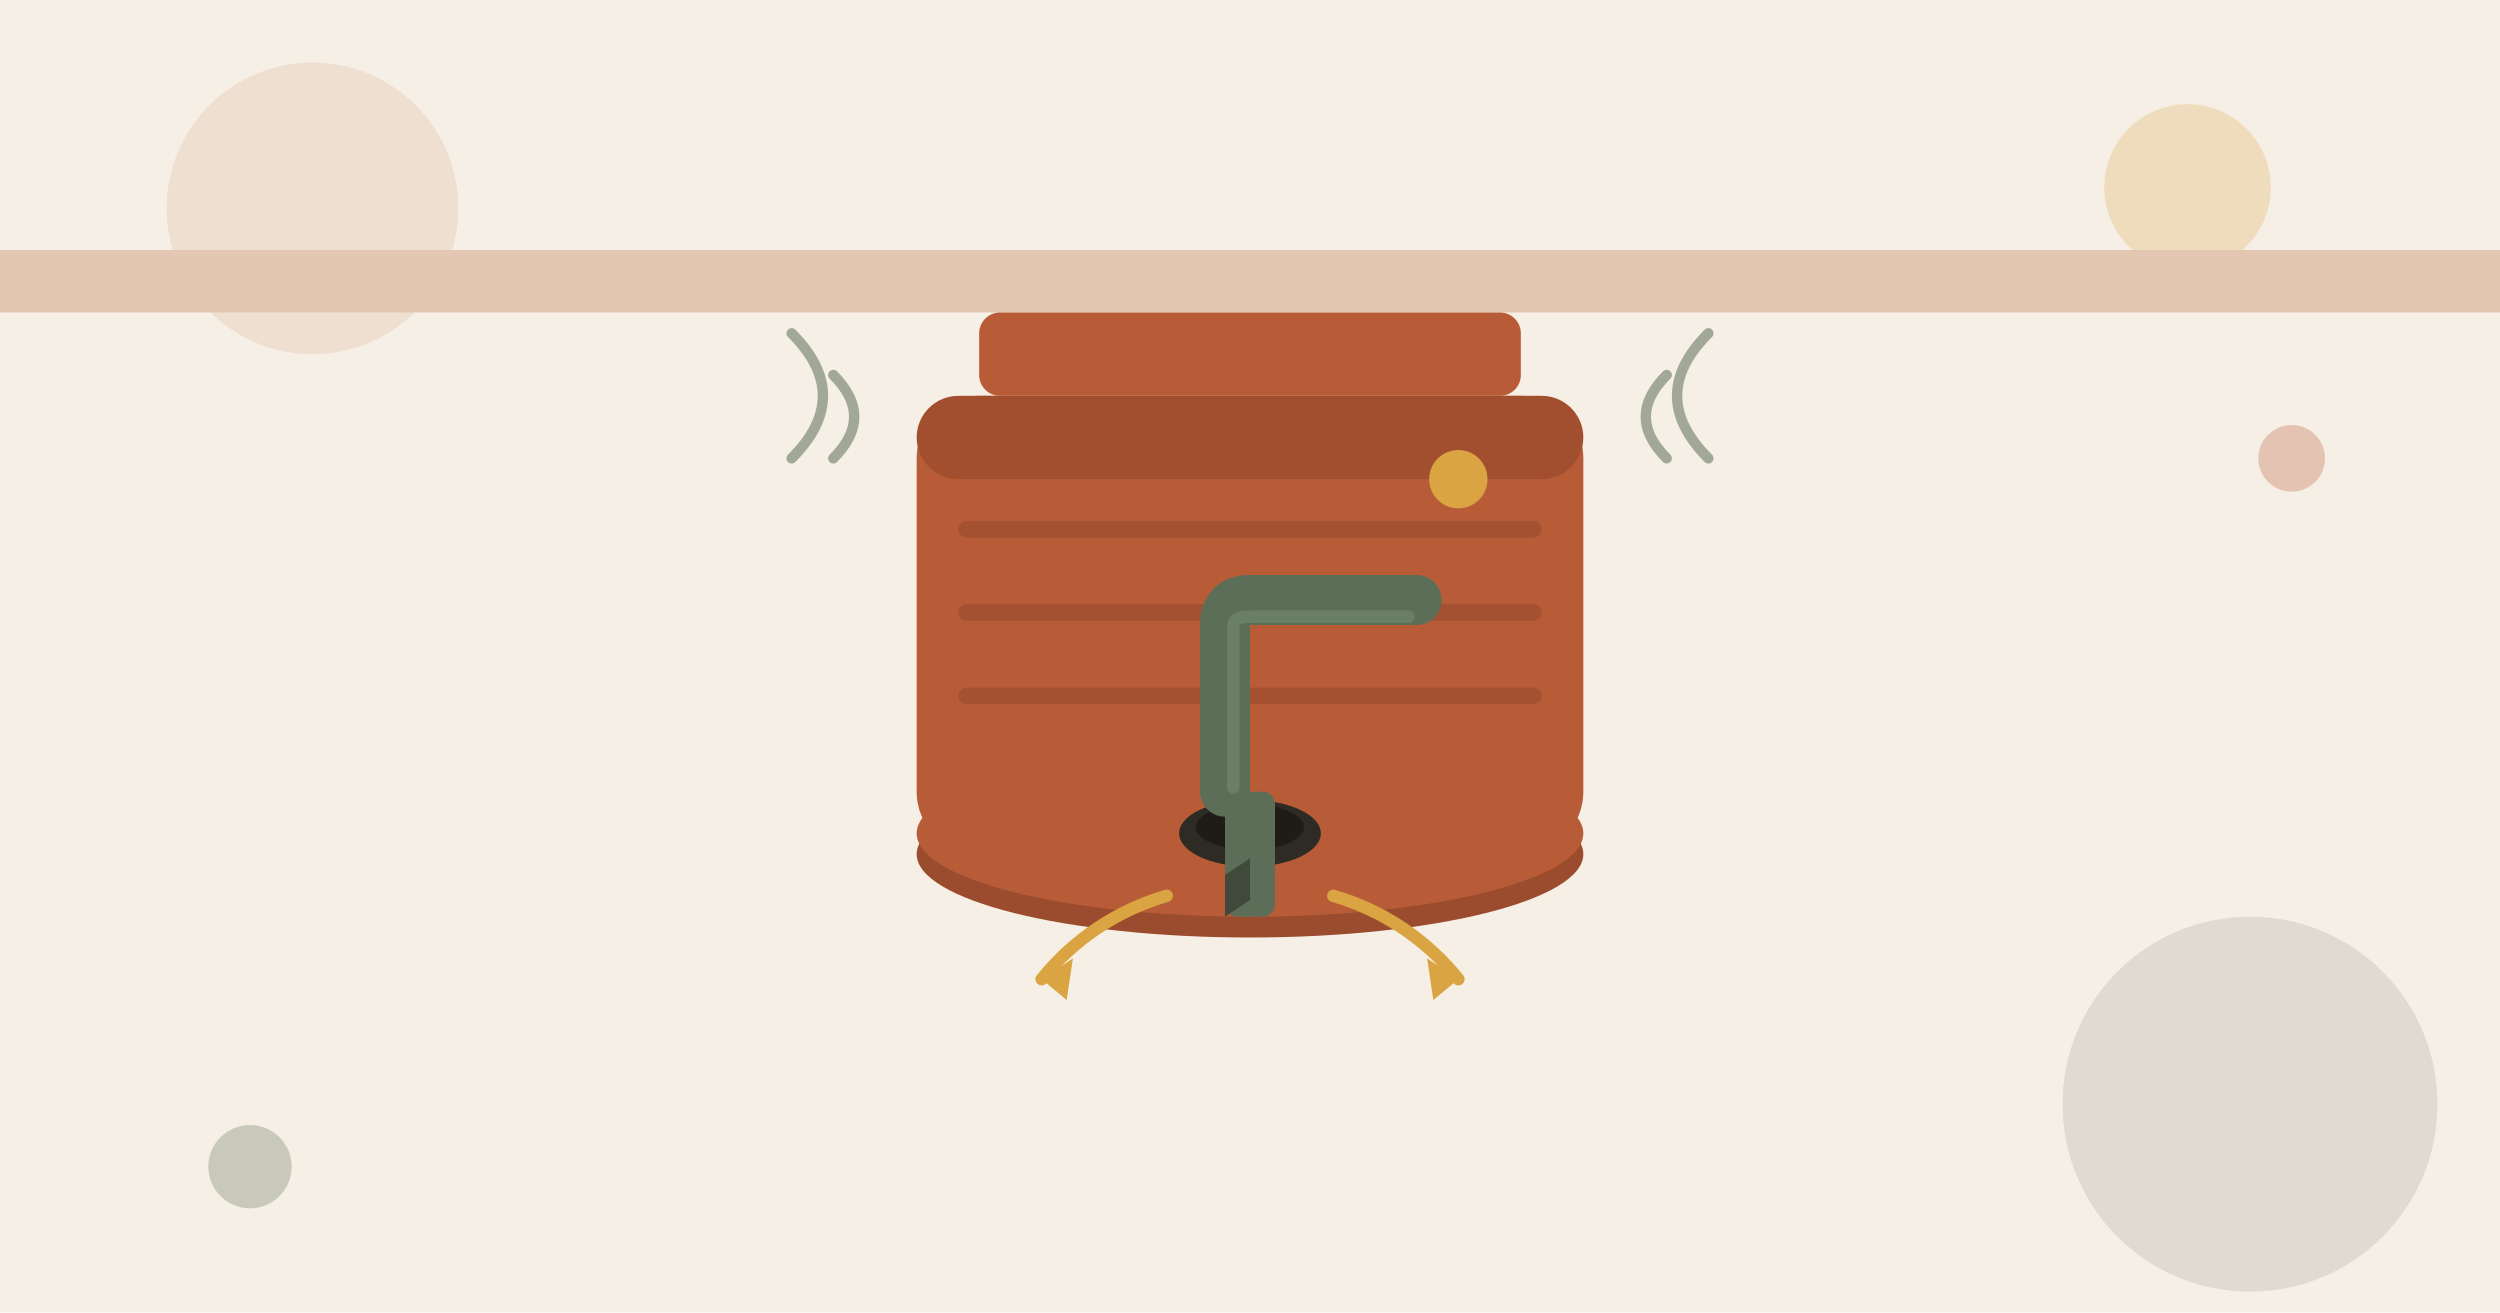
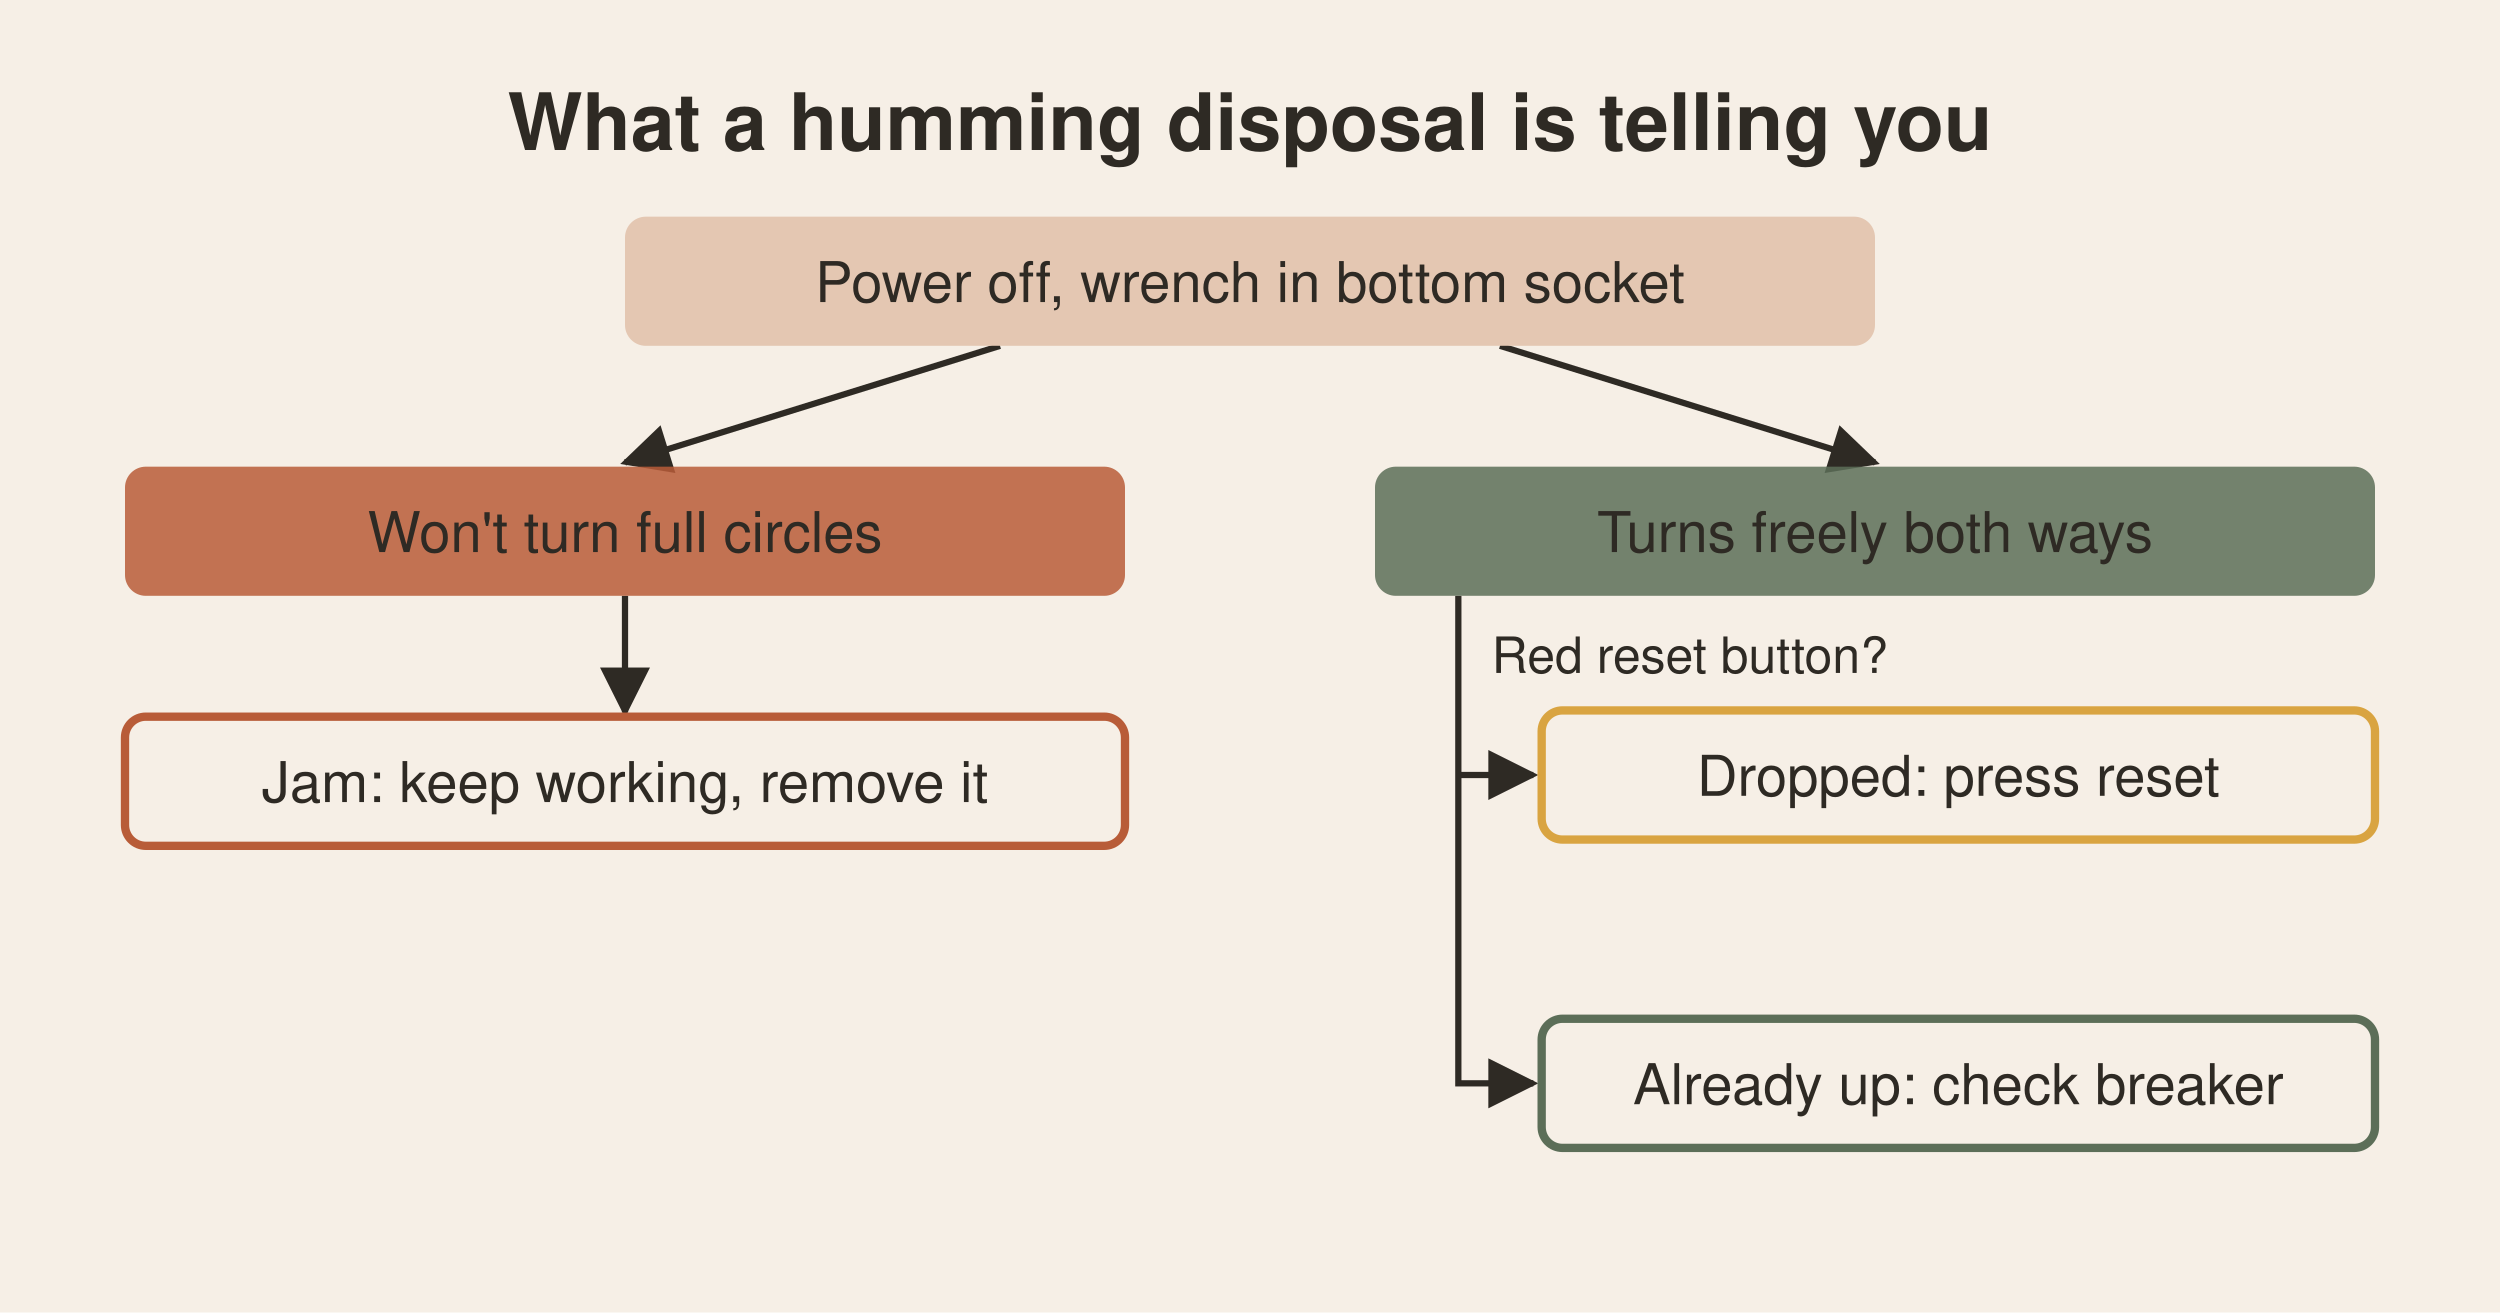
<svg xmlns="http://www.w3.org/2000/svg" viewBox="0 0 1200 630">
  <rect width="1200" height="630" fill="#F6EFE6" />
-   <circle cx="150" cy="100" r="70" fill="#E4C7B2" opacity="0.4" />
-   <circle cx="1080" cy="530" r="90" fill="#5C6E58" opacity="0.15" />
-   <circle cx="1050" cy="90" r="40" fill="#D9A441" opacity="0.25" />
-   <rect x="0" y="120" width="1200" height="30" fill="#E4C7B2" />
-   <g>
-     <rect x="470" y="150" width="260" height="40" rx="10" fill="#B85C38" />
-     <rect x="440" y="190" width="320" height="220" rx="30" fill="#B85C38" />
-     <rect x="440" y="190" width="320" height="40" rx="20" fill="#a24f2f" />
-     <rect x="460" y="250" width="280" height="8" rx="4" fill="#8f452a" opacity="0.5" />
-     <rect x="460" y="290" width="280" height="8" rx="4" fill="#8f452a" opacity="0.5" />
-     <rect x="460" y="330" width="280" height="8" rx="4" fill="#8f452a" opacity="0.5" />
-     <ellipse cx="600" cy="410" rx="160" ry="40" fill="#9c4c2e" />
-     <ellipse cx="600" cy="400" rx="160" ry="40" fill="#B85C38" />
-     <circle cx="700" cy="230" r="14" fill="#D9A441" />
-     <ellipse cx="600" cy="400" rx="34" ry="16" fill="#2E2A24" />
-     <ellipse cx="600" cy="397" rx="26" ry="11" fill="#1f1c17" />
+   <defs>
+     <marker id="a" viewBox="0 0 10 10" refX="9" refY="5" markerWidth="8" markerHeight="8" orient="auto">
+       <path d="M0 0L10 5L0 10z" fill="#2E2A24" />
+     </marker>
+   </defs>
+   <text x="600" y="72" font-family="Helvetica, Arial, sans-serif" font-size="38" font-weight="bold" fill="#2E2A24" text-anchor="middle">What a humming disposal is telling you</text>
+   <g stroke="#2E2A24" stroke-width="3" fill="none" marker-end="url(#a)">
+     <path d="M480 166 L300 222" />
+     <path d="M720 166 L900 222" />
+     <path d="M300 286 L300 342" />
+     <path d="M700 286 L700 520 L736 520" />
+     <path d="M700 372 L736 372" />
  </g>
-   <g>
-     <rect x="588" y="380" width="24" height="60" rx="6" fill="#5C6E58" />
-     <path d="M588 380 L588 300 Q588 288 600 288 L680 288" stroke="#5C6E58" stroke-width="24" fill="none" stroke-linecap="round" />
-     <path d="M592 378 L592 300 Q592 296 600 296 L676 296" stroke="#748a6f" stroke-width="6" fill="none" stroke-linecap="round" opacity="0.6" />
-     <polygon points="600,432 588,440 588,420 600,412" fill="#3f4a3b" />
+   <g font-family="Helvetica, Arial, sans-serif" font-size="27" fill="#2E2A24" text-anchor="middle">
+     <rect x="300" y="104" width="600" height="62" rx="10" fill="#E4C7B2" />
+     <text x="600" y="145">Power off, wrench in bottom socket</text>
+     <rect x="60" y="224" width="480" height="62" rx="10" fill="#B85C38" opacity="0.85" />
+     <text x="300" y="265">Won't turn full circles</text>
+     <rect x="660" y="224" width="480" height="62" rx="10" fill="#5C6E58" opacity="0.85" />
+     <text x="900" y="265">Turns freely both ways</text>
+     <rect x="60" y="344" width="480" height="62" rx="10" fill="#F6EFE6" stroke="#B85C38" stroke-width="4" />
+     <text x="300" y="385">Jam: keep working, remove it</text>
+     <rect x="740" y="341" width="400" height="62" rx="10" fill="#F6EFE6" stroke="#D9A441" stroke-width="4" />
+     <text x="940" y="382">Dropped: press reset</text>
+     <rect x="740" y="489" width="400" height="62" rx="10" fill="#F6EFE6" stroke="#5C6E58" stroke-width="4" />
+     <text x="940" y="530">Already up: check breaker</text>
  </g>
-   <g fill="none" stroke="#D9A441" stroke-width="6" stroke-linecap="round">
-     <path d="M500 470 A120 120 0 0 1 560 430" />
-     <path d="M700 470 A120 120 0 0 0 640 430" />
-   </g>
-   <polygon points="500,470 515,460 512,480" fill="#D9A441" />
-   <polygon points="700,470 685,460 688,480" fill="#D9A441" />
-   <g stroke="#5C6E58" stroke-width="5" fill="none" stroke-linecap="round" opacity="0.55">
-     <path d="M400 220 q20 -20 0 -40" />
-     <path d="M380 220 q30 -30 0 -60" />
-   </g>
-   <g stroke="#5C6E58" stroke-width="5" fill="none" stroke-linecap="round" opacity="0.55">
-     <path d="M800 220 q-20 -20 0 -40" />
-     <path d="M820 220 q-30 -30 0 -60" />
-   </g>
-   <circle cx="120" cy="560" r="20" fill="#5C6E58" opacity="0.3" />
-   <circle cx="1100" cy="220" r="16" fill="#B85C38" opacity="0.3" />
+   <text x="716" y="323" font-family="Helvetica, Arial, sans-serif" font-size="24" fill="#2E2A24">Red reset button?</text>
</svg>
